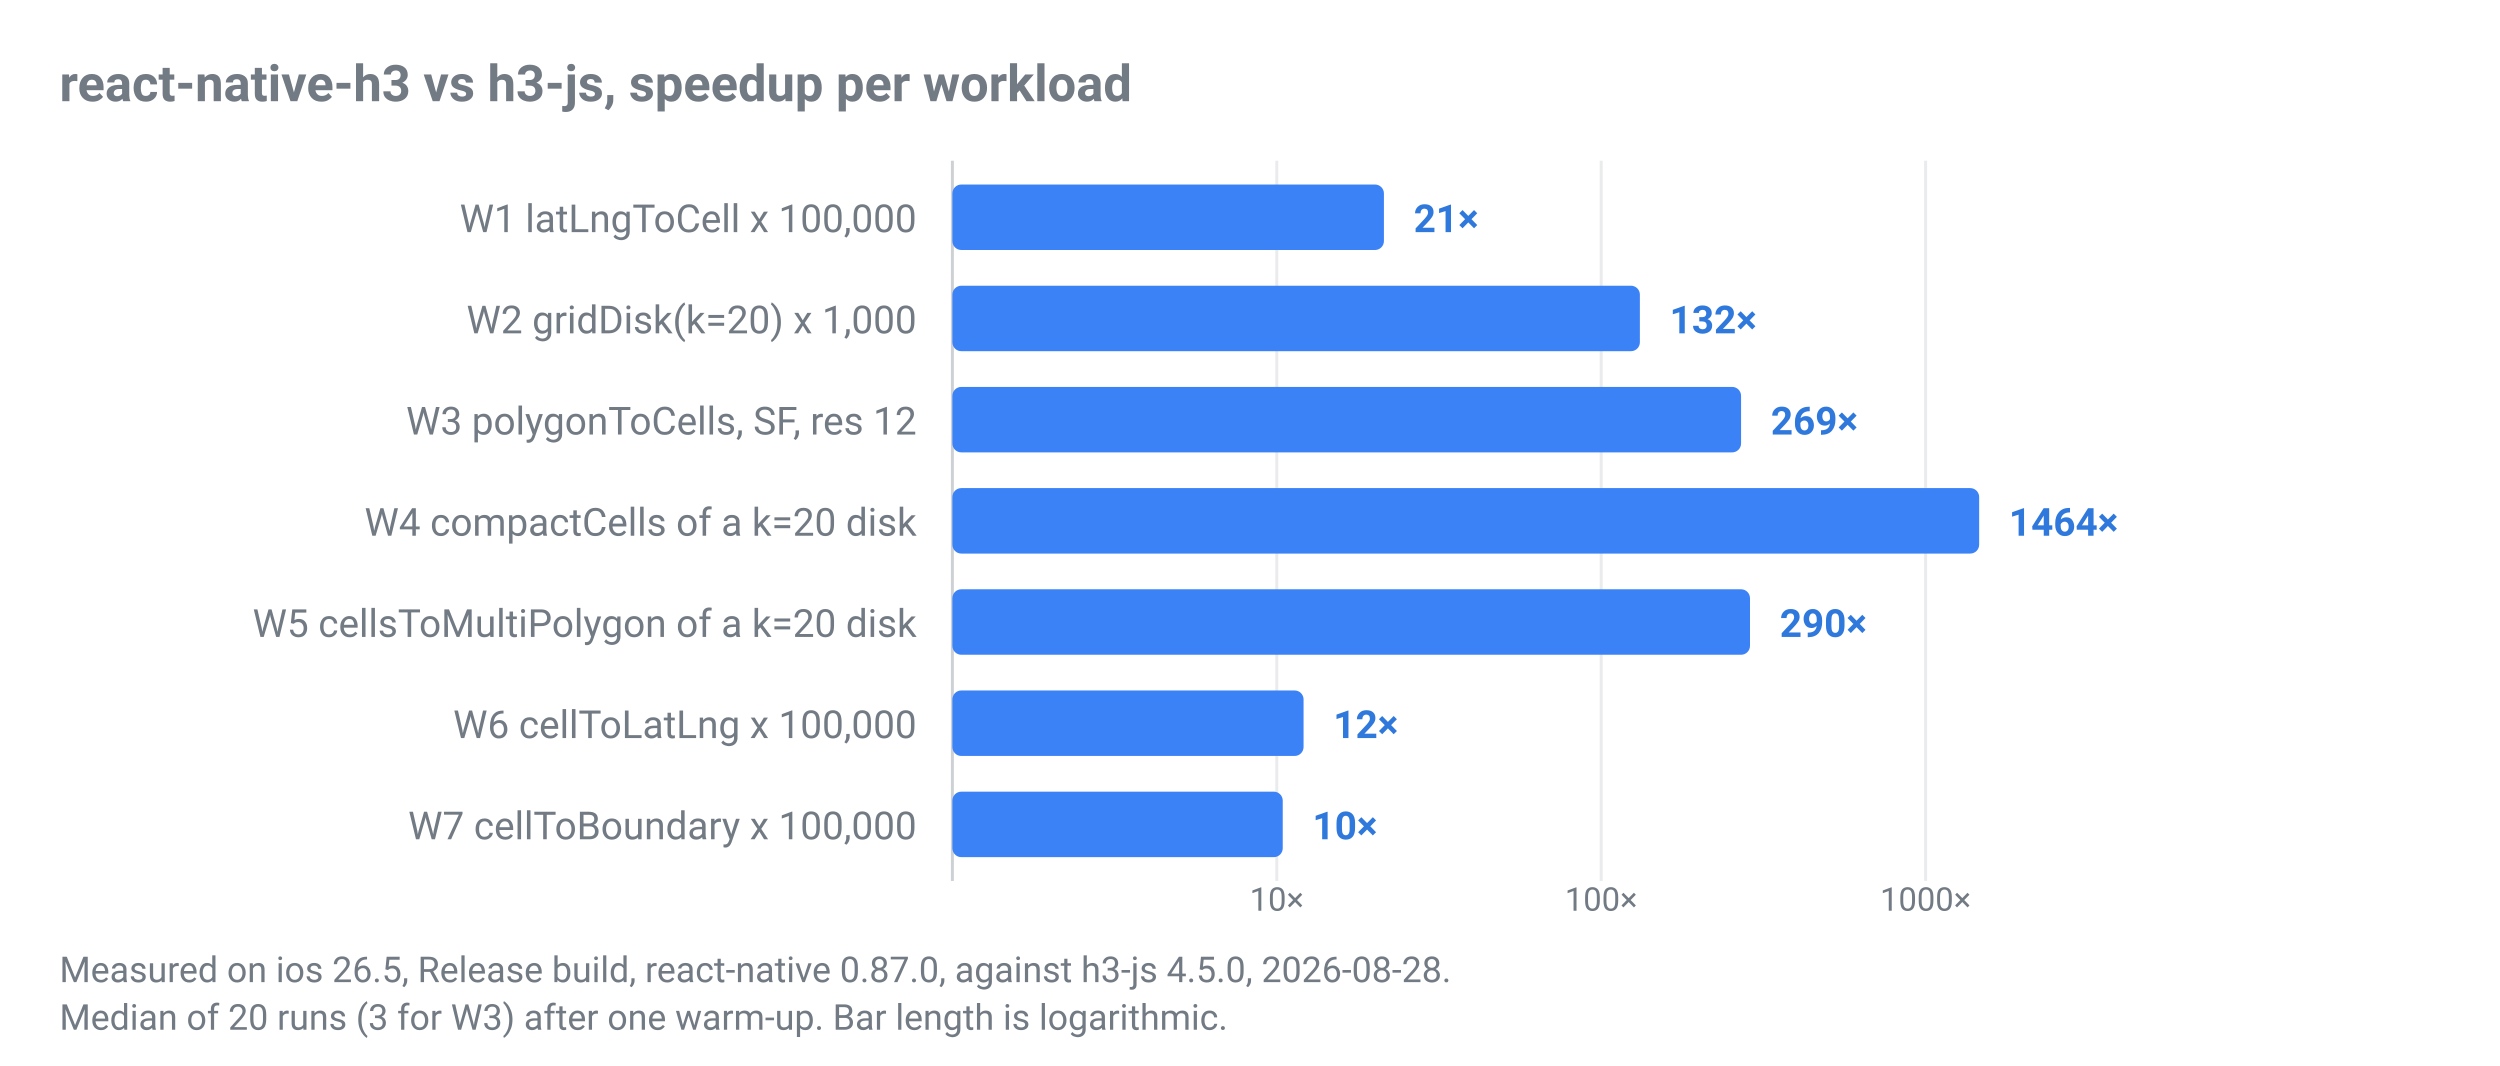
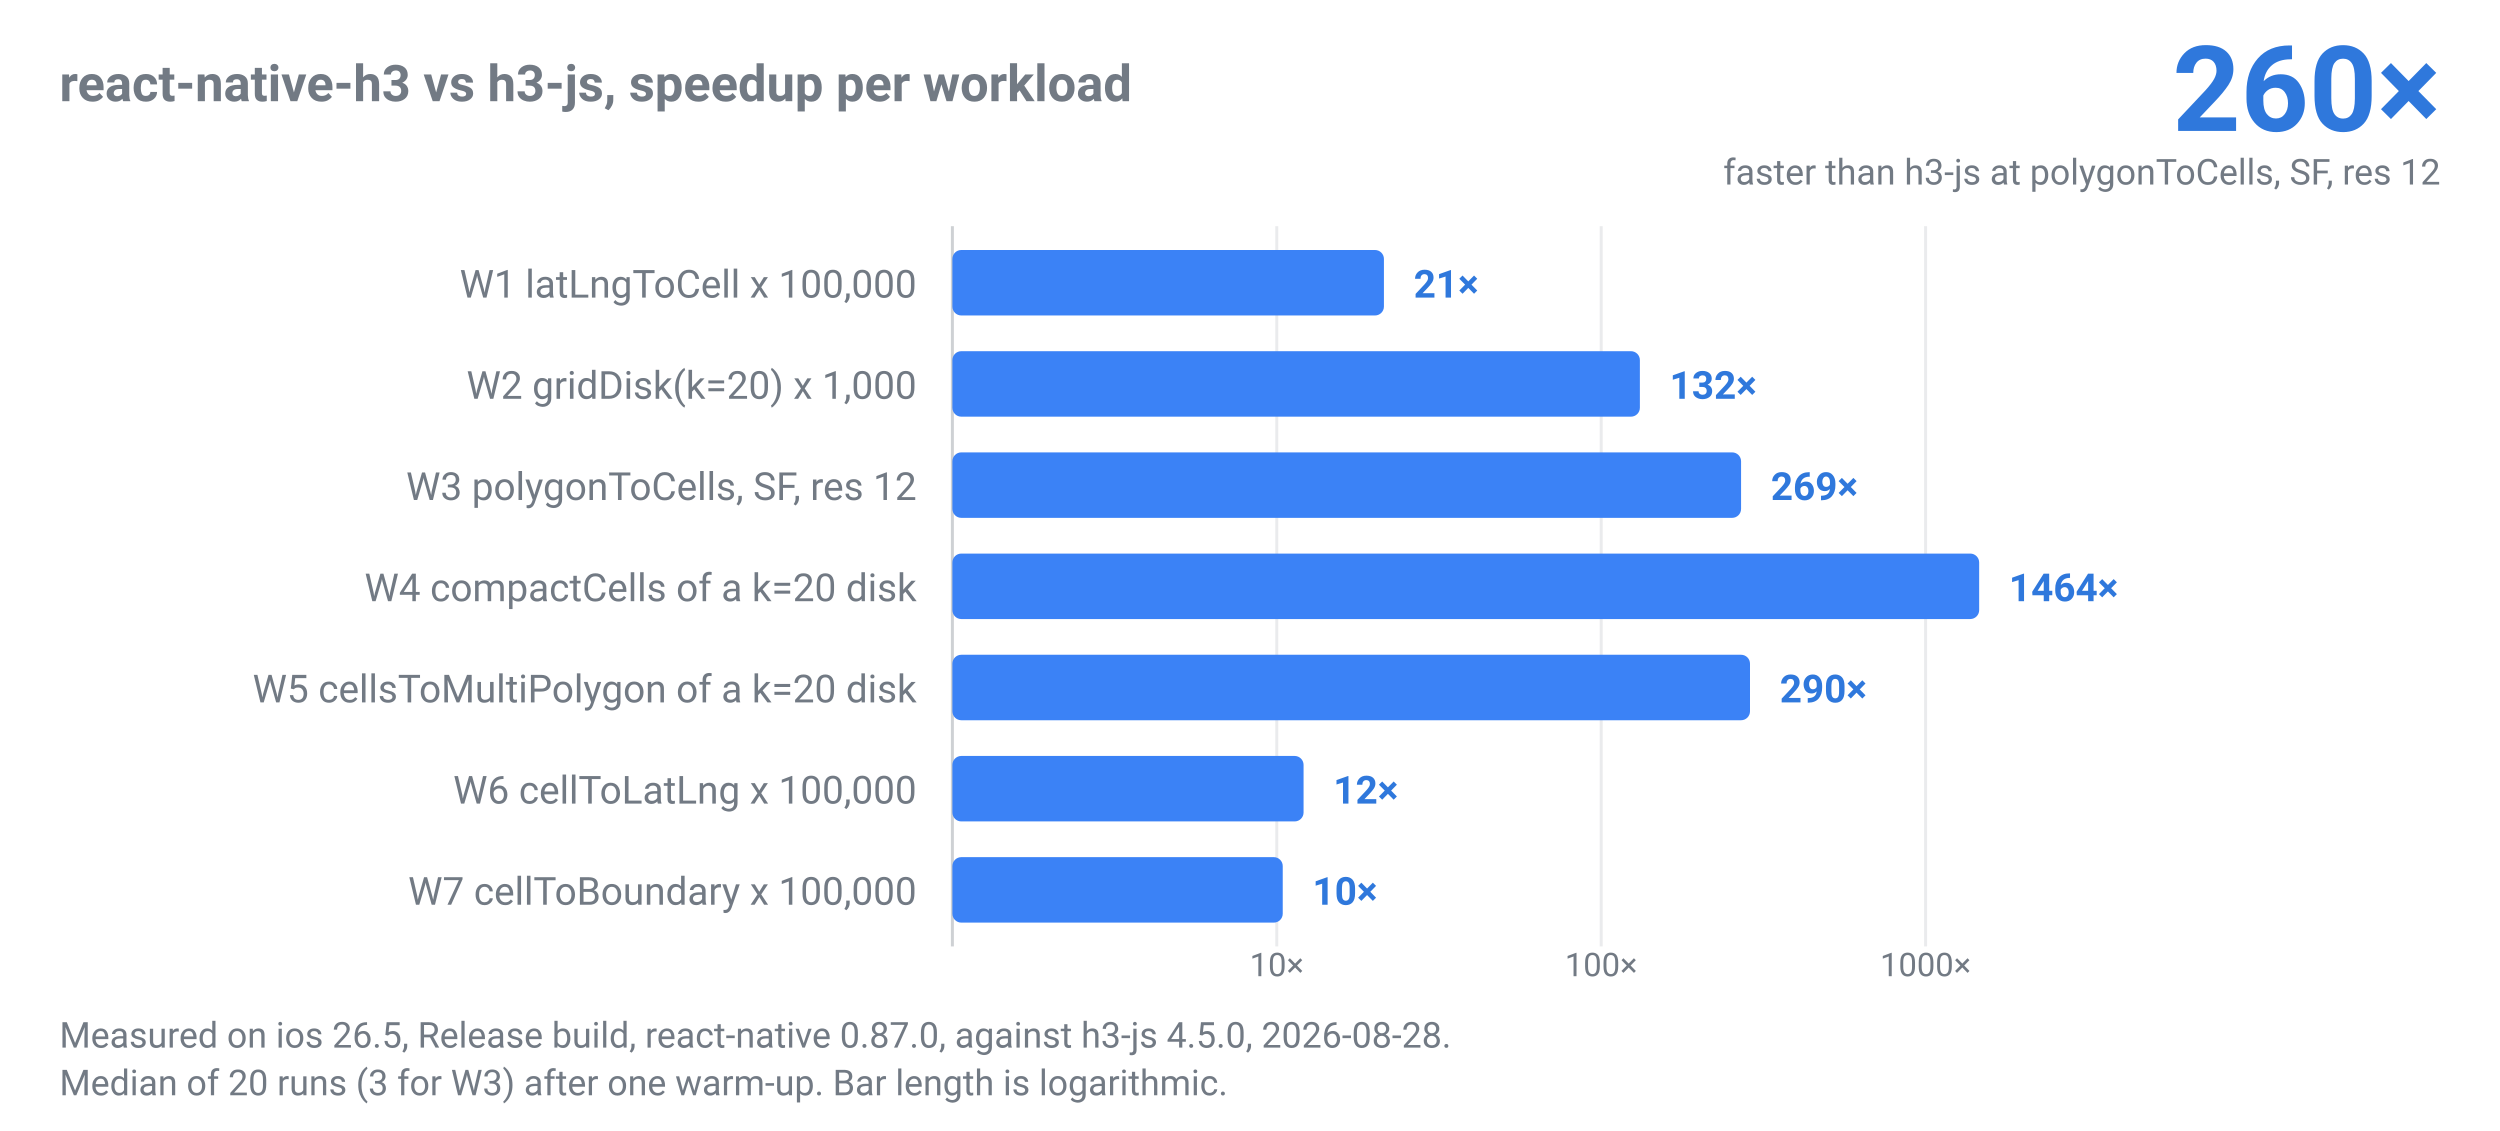
- <svg xmlns="http://www.w3.org/2000/svg" width="840" height="358" viewBox="0 0 840 358" font-family="-apple-system, BlinkMacSystemFont, 'Segoe UI', Roboto, Helvetica, Arial, sans-serif" role="img" aria-label="react-native-h3 vs h3-js, speedup per workload">
+ <svg xmlns="http://www.w3.org/2000/svg" width="840" height="380" viewBox="0 0 840 380" font-family="-apple-system, BlinkMacSystemFont, 'Segoe UI', Roboto, Helvetica, Arial, sans-serif" role="img" aria-label="react-native-h3 vs h3-js, speedup per workload">
  <style>
text { fill: #727a84 }
.axis { stroke: #727a84 }
.factor { fill: #2f78dc }
@media (prefers-color-scheme: light) {
text { fill: #57606a }
.axis { stroke: #57606a }
.factor { fill: #1f6feb }
}
@media (prefers-color-scheme: dark) {
text { fill: #8b949e }
.axis { stroke: #8b949e }
.factor { fill: #58a6ff }
}
</style>
  <text x="20" y="34" font-size="17" font-weight="600">react-native-h3 vs h3-js, speedup per workload</text>
-   <line class="axis" x1="320" y1="54" x2="320" y2="296" stroke-width="1" opacity="0.35" />
-   <line class="axis" x1="429" y1="54" x2="429" y2="296" stroke-width="1" opacity="0.15" />
-   <text x="429" y="306" font-size="11" text-anchor="middle">10×</text>
-   <line class="axis" x1="538" y1="54" x2="538" y2="296" stroke-width="1" opacity="0.15" />
-   <text x="538" y="306" font-size="11" text-anchor="middle">100×</text>
-   <line class="axis" x1="647" y1="54" x2="647" y2="296" stroke-width="1" opacity="0.15" />
-   <text x="647" y="306" font-size="11" text-anchor="middle">1000×</text>
-   <text x="308" y="78" font-size="13" text-anchor="end">W1 latLngToCell x 100,000</text>
-   <rect x="320" y="62" width="145" height="22" rx="3" fill="#3b82f6" />
-   <text class="factor" x="475" y="78" font-size="13" font-weight="600">21×</text>
-   <text x="308" y="112" font-size="13" text-anchor="end">W2 gridDisk(k=20) x 1,000</text>
-   <rect x="320" y="96" width="231" height="22" rx="3" fill="#3b82f6" />
-   <text class="factor" x="561" y="112" font-size="13" font-weight="600">132×</text>
-   <text x="308" y="146" font-size="13" text-anchor="end">W3 polygonToCells, SF, res 12</text>
-   <rect x="320" y="130" width="265" height="22" rx="3" fill="#3b82f6" />
-   <text class="factor" x="595" y="146" font-size="13" font-weight="600">269×</text>
-   <text x="308" y="180" font-size="13" text-anchor="end">W4 compactCells of a k=20 disk</text>
-   <rect x="320" y="164" width="345" height="22" rx="3" fill="#3b82f6" />
-   <text class="factor" x="675" y="180" font-size="13" font-weight="600">1464×</text>
-   <text x="308" y="214" font-size="13" text-anchor="end">W5 cellsToMultiPolygon of a k=20 disk</text>
-   <rect x="320" y="198" width="268" height="22" rx="3" fill="#3b82f6" />
-   <text class="factor" x="598" y="214" font-size="13" font-weight="600">290×</text>
-   <text x="308" y="248" font-size="13" text-anchor="end">W6 cellToLatLng x 100,000</text>
-   <rect x="320" y="232" width="118" height="22" rx="3" fill="#3b82f6" />
-   <text class="factor" x="448" y="248" font-size="13" font-weight="600">12×</text>
-   <text x="308" y="282" font-size="13" text-anchor="end">W7 cellToBoundary x 100,000</text>
-   <rect x="320" y="266" width="111" height="22" rx="3" fill="#3b82f6" />
-   <text class="factor" x="441" y="282" font-size="13" font-weight="600">10×</text>
-   <text x="20" y="330" font-size="12">Measured on ios 26.5, Release build, react-native 0.87.0, against h3-js 4.5.0, 2026-08-28.</text>
-   <text x="20" y="346" font-size="12">Median of 20 runs (3 for W3) after one warm-up. Bar length is logarithmic.</text>
+   <text class="factor" x="820" y="44" font-size="40" font-weight="700" text-anchor="end">260×</text>
+   <text x="820" y="62" font-size="12" text-anchor="end">faster than h3-js at polygonToCells, SF, res 12</text>
+   <line class="axis" x1="320" y1="76" x2="320" y2="318" stroke-width="1" opacity="0.35" />
+   <line class="axis" x1="429" y1="76" x2="429" y2="318" stroke-width="1" opacity="0.15" />
+   <text x="429" y="328" font-size="11" text-anchor="middle">10×</text>
+   <line class="axis" x1="538" y1="76" x2="538" y2="318" stroke-width="1" opacity="0.15" />
+   <text x="538" y="328" font-size="11" text-anchor="middle">100×</text>
+   <line class="axis" x1="647" y1="76" x2="647" y2="318" stroke-width="1" opacity="0.15" />
+   <text x="647" y="328" font-size="11" text-anchor="middle">1000×</text>
+   <text x="308" y="100" font-size="13" text-anchor="end">W1 latLngToCell x 100,000</text>
+   <rect x="320" y="84" width="145" height="22" rx="3" fill="#3b82f6" />
+   <text class="factor" x="475" y="100" font-size="13" font-weight="600">21×</text>
+   <text x="308" y="134" font-size="13" text-anchor="end">W2 gridDisk(k=20) x 1,000</text>
+   <rect x="320" y="118" width="231" height="22" rx="3" fill="#3b82f6" />
+   <text class="factor" x="561" y="134" font-size="13" font-weight="600">132×</text>
+   <text x="308" y="168" font-size="13" text-anchor="end">W3 polygonToCells, SF, res 12</text>
+   <rect x="320" y="152" width="265" height="22" rx="3" fill="#3b82f6" />
+   <text class="factor" x="595" y="168" font-size="13" font-weight="600">269×</text>
+   <text x="308" y="202" font-size="13" text-anchor="end">W4 compactCells of a k=20 disk</text>
+   <rect x="320" y="186" width="345" height="22" rx="3" fill="#3b82f6" />
+   <text class="factor" x="675" y="202" font-size="13" font-weight="600">1464×</text>
+   <text x="308" y="236" font-size="13" text-anchor="end">W5 cellsToMultiPolygon of a k=20 disk</text>
+   <rect x="320" y="220" width="268" height="22" rx="3" fill="#3b82f6" />
+   <text class="factor" x="598" y="236" font-size="13" font-weight="600">290×</text>
+   <text x="308" y="270" font-size="13" text-anchor="end">W6 cellToLatLng x 100,000</text>
+   <rect x="320" y="254" width="118" height="22" rx="3" fill="#3b82f6" />
+   <text class="factor" x="448" y="270" font-size="13" font-weight="600">12×</text>
+   <text x="308" y="304" font-size="13" text-anchor="end">W7 cellToBoundary x 100,000</text>
+   <rect x="320" y="288" width="111" height="22" rx="3" fill="#3b82f6" />
+   <text class="factor" x="441" y="304" font-size="13" font-weight="600">10×</text>
+   <text x="20" y="352" font-size="12">Measured on ios 26.5, Release build, react-native 0.87.0, against h3-js 4.5.0, 2026-08-28.</text>
+   <text x="20" y="368" font-size="12">Median of 20 runs (3 for W3) after one warm-up. Bar length is logarithmic.</text>
</svg>
